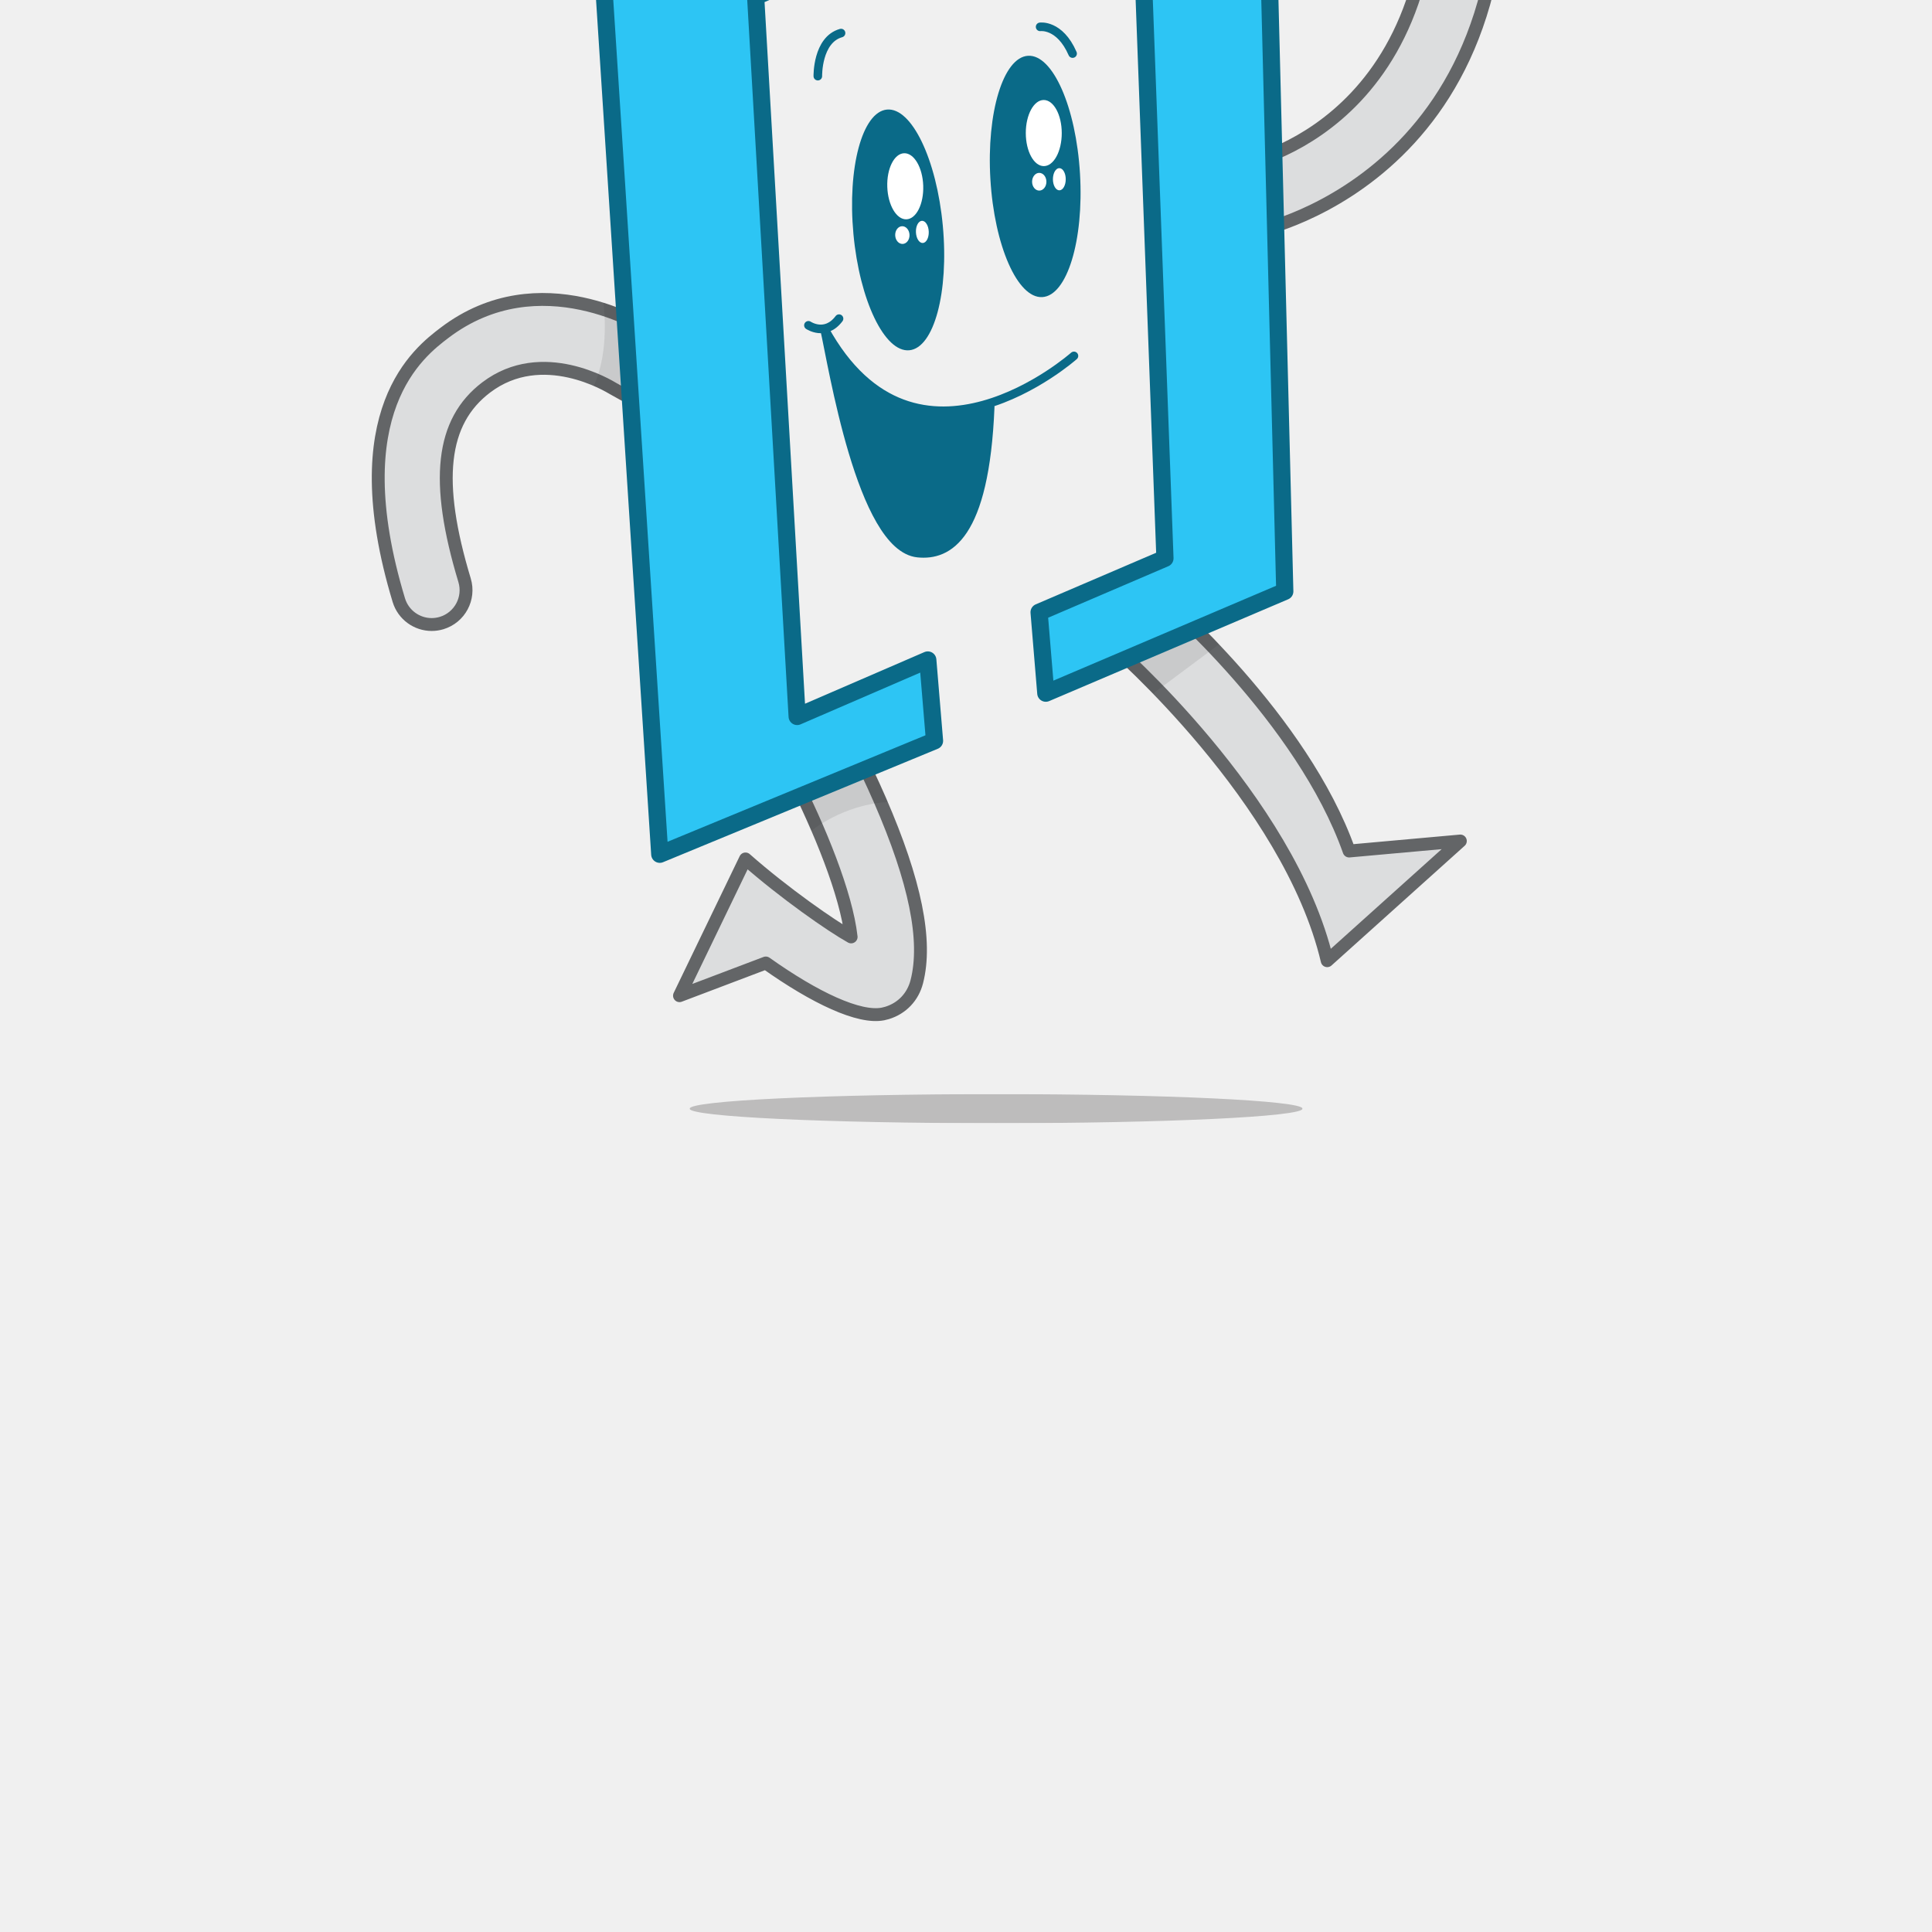
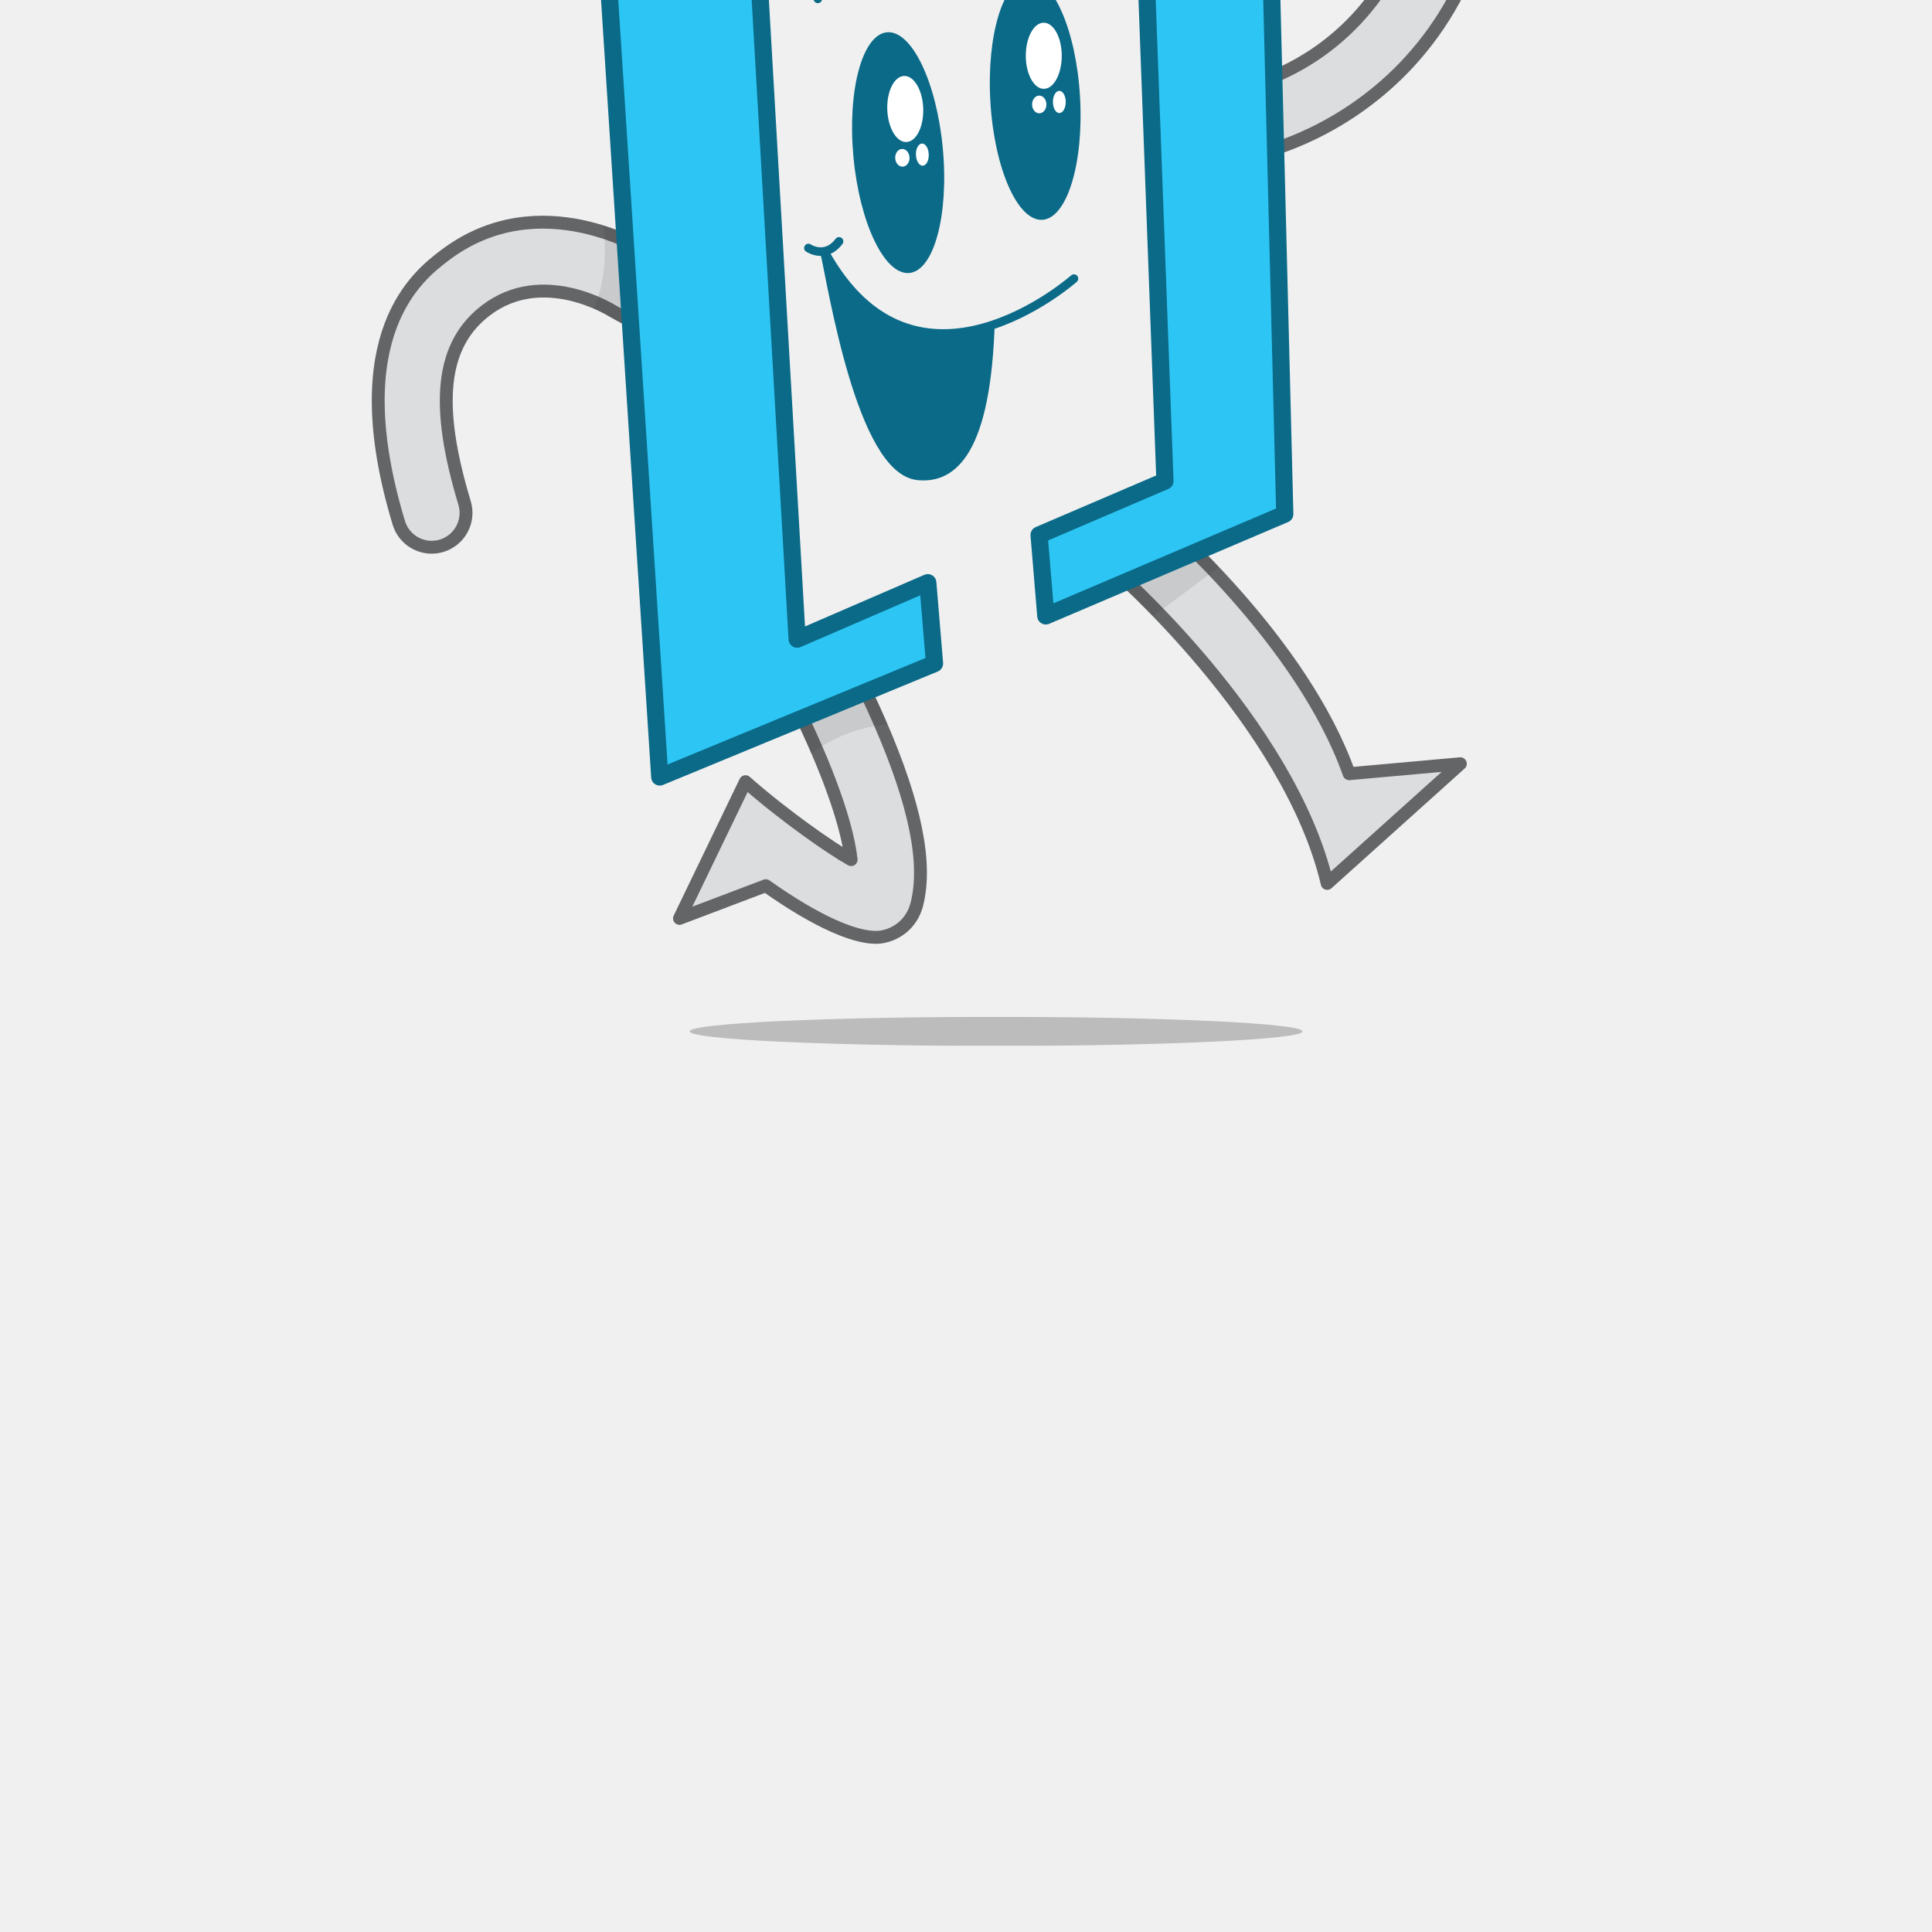
<svg xmlns="http://www.w3.org/2000/svg" viewBox="0 0 300 300" height="300" width="300" xml:space="preserve" id="svg3732" version="1.1">
  <defs id="defs3736">
    <clipPath id="clipPath3748" clipPathUnits="userSpaceOnUse">
      <path id="path3746" d="M 0,612 H 792 V 0 H 0 Z" />
    </clipPath>
    <clipPath id="clipPath3756" clipPathUnits="userSpaceOnUse">
      <path id="path3754" d="m 290.296,244.769 h 51.447 v -3.389 h -51.447 z" />
    </clipPath>
    <clipPath id="clipPath3772" clipPathUnits="userSpaceOnUse">
      <path id="path3770" d="m 329.629,384.769 h 51.448 v -3.389 h -51.448 z" />
    </clipPath>
    <clipPath id="clipPath3788" clipPathUnits="userSpaceOnUse">
      <path id="path3786" d="m 217.963,363.102 h 51.447 v -3.389 h -51.447 z" />
    </clipPath>
    <clipPath id="clipPath3804" clipPathUnits="userSpaceOnUse">
      <path id="path3802" d="m 144.105,340.83 h 29.297 v -3.389 h -29.297 z" />
    </clipPath>
    <clipPath id="clipPath3820" clipPathUnits="userSpaceOnUse">
      <path id="path3818" d="m 128.42,348.045 h 29.297 v -3.389 H 128.42 Z" />
    </clipPath>
    <clipPath id="clipPath3840" clipPathUnits="userSpaceOnUse">
      <path id="path3838" d="m 239.535,251.447 h 2.081 V 239.36 h -2.081 z" />
    </clipPath>
    <clipPath id="clipPath3864" clipPathUnits="userSpaceOnUse">
      <path id="path3862" d="m 194.314,219.042 h 10.168 v -5.922 h -10.168 z" />
    </clipPath>
    <clipPath id="clipPath3888" clipPathUnits="userSpaceOnUse">
      <path id="path3886" d="m 162.933,238.514 h 9.094 v -7.645 h -9.094 z" />
    </clipPath>
    <clipPath id="clipPath3912" clipPathUnits="userSpaceOnUse">
      <path id="path3910" d="m 169.644,287.097 h 9.21 v -11.469 h -9.21 z" />
    </clipPath>
    <clipPath id="clipPath3936" clipPathUnits="userSpaceOnUse">
      <path id="path3934" d="m 360.935,440.125 h 7.713 V 435.8 h -7.713 z" />
    </clipPath>
    <clipPath id="clipPath3968" clipPathUnits="userSpaceOnUse">
      <path id="path3966" d="m 257.197,411.522 h 3.434 v -11.21 h -3.434 z" />
    </clipPath>
    <clipPath id="clipPath3992" clipPathUnits="userSpaceOnUse">
      <path id="path3990" d="m 236.713,390.038 h 10.94 v -8.095 h -10.94 z" />
    </clipPath>
    <clipPath id="clipPath4016" clipPathUnits="userSpaceOnUse">
      <path id="path4014" d="m 156.953,366.577 h 9.489 v -5.736 h -9.489 z" />
    </clipPath>
    <clipPath id="clipPath4040" clipPathUnits="userSpaceOnUse">
      <path id="path4038" d="m 141.622,372.79 h 9.498 v -5.741 h -9.498 z" />
    </clipPath>
    <clipPath id="clipPath4064" clipPathUnits="userSpaceOnUse">
      <path id="path4062" d="m 295.232,279.56 h 9.541 v -1.759 h -9.541 z" />
    </clipPath>
    <clipPath id="clipPath4088" clipPathUnits="userSpaceOnUse">
      <path id="path4086" d="m 319.504,279.03 h 12.183 v -1.436 h -12.183 z" />
    </clipPath>
    <clipPath id="clipPath4112" clipPathUnits="userSpaceOnUse">
      <path id="path4110" d="m 273.382,329.411 h 3.565 v -11.744 h -3.565 z" />
    </clipPath>
    <clipPath id="clipPath4136" clipPathUnits="userSpaceOnUse">
      <path id="path4134" d="m 350.355,329.975 h 1.855 v -11.362 h -1.855 z" />
    </clipPath>
    <clipPath id="clipPath4160" clipPathUnits="userSpaceOnUse">
      <path id="path4158" d="m 215.915,440.787 h 4.006 v -11.48 h -4.006 z" />
    </clipPath>
    <clipPath id="clipPath4184" clipPathUnits="userSpaceOnUse">
      <path id="path4182" d="m 248.574,451.393 h 5.328 v -11.279 h -5.328 z" />
    </clipPath>
    <clipPath id="clipPath4208" clipPathUnits="userSpaceOnUse">
      <path id="path4206" d="m 364.219,167.965 h 10.321 v -8.694 h -10.321 z" />
    </clipPath>
    <clipPath id="clipPath4232" clipPathUnits="userSpaceOnUse">
      <path id="path4230" d="m 304.494,141.069 h 14.455 v -5.417 h -14.455 z" />
    </clipPath>
    <clipPath id="clipPath4264" clipPathUnits="userSpaceOnUse">
      <path id="path4262" d="m 376.593,115.526 h 7.045 v -8.897 h -7.045 z" />
    </clipPath>
    <clipPath id="clipPath4280" clipPathUnits="userSpaceOnUse">
      <path id="path4278" d="m 333.898,95.037 h 9.877 v -3.162 h -9.877 z" />
    </clipPath>
    <clipPath id="clipPath4304" clipPathUnits="userSpaceOnUse">
      <path id="path4302" d="m 389.123,241.67 h 4.223 v -9.322 h -4.223 z" />
    </clipPath>
    <clipPath id="clipPath4328" clipPathUnits="userSpaceOnUse">
      <path id="path4326" d="m 459.224,255.26 h 2.293 v -10.238 h -2.293 z" />
    </clipPath>
    <clipPath id="clipPath4352" clipPathUnits="userSpaceOnUse">
      <path id="path4350" d="m 427.832,177.225 h 8.771 v -9.813 h -8.771 z" />
    </clipPath>
    <clipPath id="clipPath4368" clipPathUnits="userSpaceOnUse">
      <path id="path4366" d="m 437.597,202.676 h 9.371 v -9.935 h -9.371 z" />
    </clipPath>
    <clipPath id="clipPath4392" clipPathUnits="userSpaceOnUse">
      <path id="path4390" d="m 418.855,196.919 h 13.376 v -5.938 h -13.376 z" />
    </clipPath>
    <clipPath id="clipPath4416" clipPathUnits="userSpaceOnUse">
      <path id="path4414" d="m 578.728,370.725 h 4.401 v -9.386 h -4.401 z" />
    </clipPath>
    <clipPath id="clipPath4440" clipPathUnits="userSpaceOnUse">
      <path id="path4438" d="m 670.593,397.563 h 8.2 v -6.428 h -8.2 z" />
    </clipPath>
    <clipPath id="clipPath4464" clipPathUnits="userSpaceOnUse">
      <path id="path4462" d="m 641.192,341.492 h 9.178 v -7.749 h -9.178 z" />
    </clipPath>
    <clipPath id="clipPath4480" clipPathUnits="userSpaceOnUse">
      <path id="path4478" d="m 631.845,365.636 h 11.539 v -2.222 h -11.539 z" />
    </clipPath>
    <clipPath id="clipPath4504" clipPathUnits="userSpaceOnUse">
      <path id="path4502" d="m 620.702,361.598 h 6.812 v -8.493 h -6.812 z" />
    </clipPath>
    <clipPath id="clipPath4528" clipPathUnits="userSpaceOnUse">
      <path id="path4526" d="m 522.269,177.776 h 10.452 v -7.263 h -10.452 z" />
    </clipPath>
    <clipPath id="clipPath4552" clipPathUnits="userSpaceOnUse">
      <path id="path4550" d="m 559.772,194.233 h 11.522 v -7.737 h -11.522 z" />
    </clipPath>
    <clipPath id="clipPath4584" clipPathUnits="userSpaceOnUse">
      <path id="path4582" d="m 498.476,232.016 h 5.017 v -11.773 h -5.017 z" />
    </clipPath>
    <clipPath id="clipPath4608" clipPathUnits="userSpaceOnUse">
      <path id="path4606" d="m 471.244,382.481 h 9.774 v -7.637 h -9.774 z" />
    </clipPath>
    <clipPath id="clipPath4632" clipPathUnits="userSpaceOnUse">
      <path id="path4630" d="m 450.293,378.101 h 10.08 v -5.72 h -10.08 z" />
    </clipPath>
    <clipPath id="clipPath4788" clipPathUnits="userSpaceOnUse">
      <path id="path4786" d="M 612.688,400.121 C 583.147,386.172 570.46,350.79 584.408,321.249 v 0 l 35.935,16.966 c -4.593,9.729 -0.415,21.379 9.312,25.972 v 0 c 9.727,4.592 21.377,0.416 25.97,-9.312 v 0 l 35.935,16.967 c -10.102,21.394 -31.444,33.948 -53.668,33.948 v 0 c -8.464,0 -17.056,-1.821 -25.204,-5.669" />
    </clipPath>
    <clipPath id="clipPath4808" clipPathUnits="userSpaceOnUse">
      <path id="path4806" d="M 0,612 H 792 V 0 H 0 Z" />
    </clipPath>
    <clipPath id="clipPath4916" clipPathUnits="userSpaceOnUse">
      <path id="path4914" d="m 365.016,135.878 h 11.321 v -7.024 h -11.321 z" />
    </clipPath>
    <clipPath id="clipPath5112" clipPathUnits="userSpaceOnUse">
      <path id="path5110" d="m 225.428,458.246 h 3.82 v -2.289 h -3.82 z" />
    </clipPath>
    <clipPath id="clipPath5208" clipPathUnits="userSpaceOnUse">
      <path id="path5206" d="m 221.623,221.93 h 16.338 v -5.52 h -16.338 z" />
    </clipPath>
    <clipPath id="clipPath5260" clipPathUnits="userSpaceOnUse">
      <path id="path5258" d="m 193.057,255.387 h 10.875 v -2.398 h -10.875 z" />
    </clipPath>
    <clipPath id="clipPath5300" clipPathUnits="userSpaceOnUse">
      <path id="path5298" d="m 611.186,312.519 h 62.446 v -3.388 h -62.446 z" />
    </clipPath>
    <clipPath id="clipPath5316" clipPathUnits="userSpaceOnUse">
      <path id="path5314" d="m 496.975,305.853 h 37.324 v -3.389 h -37.324 z" />
    </clipPath>
    <clipPath id="clipPath5332" clipPathUnits="userSpaceOnUse">
      <path id="path5330" d="m 509.641,139.853 h 71.389 v -3.389 h -71.389 z" />
    </clipPath>
    <clipPath id="clipPath5348" clipPathUnits="userSpaceOnUse">
      <path id="path5346" d="m 414.916,142.542 h 51.491 v -3.389 h -51.491 z" />
    </clipPath>
    <clipPath id="clipPath5364" clipPathUnits="userSpaceOnUse">
      <path id="path5362" d="m 123.748,163.911 h 85.266 v -3.388 h -85.266 z" />
    </clipPath>
    <clipPath id="clipPath5380" clipPathUnits="userSpaceOnUse">
      <path id="path5378" d="m 314.166,64.542 h 82.929 v -3.389 h -82.929 z" />
    </clipPath>
    <clipPath id="clipPath5396" clipPathUnits="userSpaceOnUse">
      <path id="path5394" d="m 209.315,310.415 h 2.239 v -8.484 h -2.239 z" />
    </clipPath>
    <clipPath id="clipPath5412" clipPathUnits="userSpaceOnUse">
      <path id="path5410" d="m 214.305,315.999 h 2.282 v -7.461 h -2.282 z" />
    </clipPath>
    <clipPath id="clipPath5432" clipPathUnits="userSpaceOnUse">
      <path id="path5430" d="m 348.749,436.688 h 5.063 v -9.485 h -5.063 z" />
    </clipPath>
    <clipPath clipPathUnits="userSpaceOnUse" id="clipPath6386">
      <path d="M 0,612 H 792 V 0 H 0 Z" id="path6384" />
    </clipPath>
    <clipPath clipPathUnits="userSpaceOnUse" id="clipPath6394">
      <path d="m 290.296,244.769 h 51.447 v -3.389 h -51.447 z" id="path6392" />
    </clipPath>
    <clipPath clipPathUnits="userSpaceOnUse" id="clipPath6410">
      <path d="m 329.629,384.769 h 51.448 v -3.389 h -51.448 z" id="path6408" />
    </clipPath>
    <clipPath clipPathUnits="userSpaceOnUse" id="clipPath6426">
      <path d="m 217.963,363.102 h 51.447 v -3.389 h -51.447 z" id="path6424" />
    </clipPath>
    <clipPath clipPathUnits="userSpaceOnUse" id="clipPath6442">
      <path d="m 144.105,340.83 h 29.297 v -3.389 h -29.297 z" id="path6440" />
    </clipPath>
    <clipPath clipPathUnits="userSpaceOnUse" id="clipPath6458">
      <path d="m 128.42,348.045 h 29.297 v -3.389 H 128.42 Z" id="path6456" />
    </clipPath>
    <clipPath clipPathUnits="userSpaceOnUse" id="clipPath6478">
      <path d="m 239.535,251.447 h 2.081 V 239.36 h -2.081 z" id="path6476" />
    </clipPath>
    <clipPath clipPathUnits="userSpaceOnUse" id="clipPath6502">
      <path d="m 194.314,219.042 h 10.168 v -5.922 h -10.168 z" id="path6500" />
    </clipPath>
    <clipPath clipPathUnits="userSpaceOnUse" id="clipPath6526">
      <path d="m 162.933,238.514 h 9.094 v -7.645 h -9.094 z" id="path6524" />
    </clipPath>
    <clipPath clipPathUnits="userSpaceOnUse" id="clipPath6550">
      <path d="m 169.644,287.097 h 9.21 v -11.469 h -9.21 z" id="path6548" />
    </clipPath>
    <clipPath clipPathUnits="userSpaceOnUse" id="clipPath6574">
      <path d="m 360.935,440.125 h 7.713 V 435.8 h -7.713 z" id="path6572" />
    </clipPath>
    <clipPath clipPathUnits="userSpaceOnUse" id="clipPath6606">
      <path d="m 257.197,411.522 h 3.434 v -11.21 h -3.434 z" id="path6604" />
    </clipPath>
    <clipPath clipPathUnits="userSpaceOnUse" id="clipPath6630">
      <path d="m 236.713,390.038 h 10.94 v -8.095 h -10.94 z" id="path6628" />
    </clipPath>
    <clipPath clipPathUnits="userSpaceOnUse" id="clipPath6654">
      <path d="m 156.953,366.577 h 9.489 v -5.736 h -9.489 z" id="path6652" />
    </clipPath>
    <clipPath clipPathUnits="userSpaceOnUse" id="clipPath6678">
      <path d="m 141.622,372.79 h 9.498 v -5.741 h -9.498 z" id="path6676" />
    </clipPath>
    <clipPath clipPathUnits="userSpaceOnUse" id="clipPath6702">
      <path d="m 295.232,279.56 h 9.541 v -1.759 h -9.541 z" id="path6700" />
    </clipPath>
    <clipPath clipPathUnits="userSpaceOnUse" id="clipPath6726">
      <path d="m 319.504,279.03 h 12.183 v -1.436 h -12.183 z" id="path6724" />
    </clipPath>
    <clipPath clipPathUnits="userSpaceOnUse" id="clipPath6750">
      <path d="m 273.382,329.411 h 3.565 v -11.744 h -3.565 z" id="path6748" />
    </clipPath>
    <clipPath clipPathUnits="userSpaceOnUse" id="clipPath6774">
      <path d="m 350.355,329.975 h 1.855 v -11.362 h -1.855 z" id="path6772" />
    </clipPath>
    <clipPath clipPathUnits="userSpaceOnUse" id="clipPath6798">
      <path d="m 215.915,440.787 h 4.006 v -11.48 h -4.006 z" id="path6796" />
    </clipPath>
    <clipPath clipPathUnits="userSpaceOnUse" id="clipPath6822">
      <path d="m 248.574,451.393 h 5.328 v -11.279 h -5.328 z" id="path6820" />
    </clipPath>
    <clipPath clipPathUnits="userSpaceOnUse" id="clipPath6846">
      <path d="m 364.219,167.965 h 10.321 v -8.694 h -10.321 z" id="path6844" />
    </clipPath>
    <clipPath clipPathUnits="userSpaceOnUse" id="clipPath6870">
      <path d="m 304.494,141.069 h 14.455 v -5.417 h -14.455 z" id="path6868" />
    </clipPath>
    <clipPath clipPathUnits="userSpaceOnUse" id="clipPath6902">
      <path d="m 376.593,115.526 h 7.045 v -8.897 h -7.045 z" id="path6900" />
    </clipPath>
    <clipPath clipPathUnits="userSpaceOnUse" id="clipPath6918">
      <path d="m 333.898,95.037 h 9.877 v -3.162 h -9.877 z" id="path6916" />
    </clipPath>
    <clipPath clipPathUnits="userSpaceOnUse" id="clipPath6942">
      <path d="m 389.123,241.67 h 4.223 v -9.322 h -4.223 z" id="path6940" />
    </clipPath>
    <clipPath clipPathUnits="userSpaceOnUse" id="clipPath6966">
      <path d="m 459.224,255.26 h 2.293 v -10.238 h -2.293 z" id="path6964" />
    </clipPath>
    <clipPath clipPathUnits="userSpaceOnUse" id="clipPath6990">
      <path d="m 427.832,177.225 h 8.771 v -9.813 h -8.771 z" id="path6988" />
    </clipPath>
    <clipPath clipPathUnits="userSpaceOnUse" id="clipPath7006">
      <path d="m 437.597,202.676 h 9.371 v -9.935 h -9.371 z" id="path7004" />
    </clipPath>
    <clipPath clipPathUnits="userSpaceOnUse" id="clipPath7030">
      <path d="m 418.855,196.919 h 13.376 v -5.938 h -13.376 z" id="path7028" />
    </clipPath>
    <clipPath clipPathUnits="userSpaceOnUse" id="clipPath7054">
      <path d="m 578.728,370.725 h 4.401 v -9.386 h -4.401 z" id="path7052" />
    </clipPath>
    <clipPath clipPathUnits="userSpaceOnUse" id="clipPath7078">
      <path d="m 670.593,397.563 h 8.2 v -6.428 h -8.2 z" id="path7076" />
    </clipPath>
    <clipPath clipPathUnits="userSpaceOnUse" id="clipPath7102">
      <path d="m 641.192,341.492 h 9.178 v -7.749 h -9.178 z" id="path7100" />
    </clipPath>
    <clipPath clipPathUnits="userSpaceOnUse" id="clipPath7118">
      <path d="m 631.845,365.636 h 11.539 v -2.222 h -11.539 z" id="path7116" />
    </clipPath>
    <clipPath clipPathUnits="userSpaceOnUse" id="clipPath7142">
      <path d="m 620.702,361.598 h 6.812 v -8.493 h -6.812 z" id="path7140" />
    </clipPath>
    <clipPath clipPathUnits="userSpaceOnUse" id="clipPath7166">
      <path d="m 522.269,177.776 h 10.452 v -7.263 h -10.452 z" id="path7164" />
    </clipPath>
    <clipPath clipPathUnits="userSpaceOnUse" id="clipPath7190">
      <path d="m 559.772,194.233 h 11.522 v -7.737 h -11.522 z" id="path7188" />
    </clipPath>
    <clipPath clipPathUnits="userSpaceOnUse" id="clipPath7222">
      <path d="m 498.476,232.016 h 5.017 v -11.773 h -5.017 z" id="path7220" />
    </clipPath>
    <clipPath clipPathUnits="userSpaceOnUse" id="clipPath7246">
      <path d="m 471.244,382.481 h 9.774 v -7.637 h -9.774 z" id="path7244" />
    </clipPath>
    <clipPath clipPathUnits="userSpaceOnUse" id="clipPath7270">
      <path d="m 450.293,378.101 h 10.08 v -5.72 h -10.08 z" id="path7268" />
    </clipPath>
    <clipPath clipPathUnits="userSpaceOnUse" id="clipPath7426">
      <path d="M 612.688,400.121 C 583.147,386.172 570.46,350.79 584.408,321.249 v 0 l 35.935,16.966 c -4.593,9.729 -0.415,21.379 9.312,25.972 v 0 c 9.727,4.592 21.377,0.416 25.97,-9.312 v 0 l 35.935,16.967 c -10.102,21.394 -31.444,33.948 -53.668,33.948 v 0 c -8.464,0 -17.056,-1.821 -25.204,-5.669" id="path7424" />
    </clipPath>
    <clipPath clipPathUnits="userSpaceOnUse" id="clipPath7446">
      <path d="M 0,612 H 792 V 0 H 0 Z" id="path7444" />
    </clipPath>
    <clipPath clipPathUnits="userSpaceOnUse" id="clipPath7554">
      <path d="m 365.016,135.878 h 11.321 v -7.024 h -11.321 z" id="path7552" />
    </clipPath>
    <clipPath clipPathUnits="userSpaceOnUse" id="clipPath7750">
      <path d="m 225.428,458.246 h 3.82 v -2.289 h -3.82 z" id="path7748" />
    </clipPath>
    <clipPath clipPathUnits="userSpaceOnUse" id="clipPath7846">
      <path d="m 221.623,221.93 h 16.338 v -5.52 h -16.338 z" id="path7844" />
    </clipPath>
    <clipPath clipPathUnits="userSpaceOnUse" id="clipPath7898">
      <path d="m 193.057,255.387 h 10.875 v -2.398 h -10.875 z" id="path7896" />
    </clipPath>
    <clipPath clipPathUnits="userSpaceOnUse" id="clipPath7938">
      <path d="m 611.186,312.519 h 62.446 v -3.388 h -62.446 z" id="path7936" />
    </clipPath>
    <clipPath clipPathUnits="userSpaceOnUse" id="clipPath7954">
      <path d="m 496.975,305.853 h 37.324 v -3.389 h -37.324 z" id="path7952" />
    </clipPath>
    <clipPath clipPathUnits="userSpaceOnUse" id="clipPath7970">
      <path d="m 509.641,139.853 h 71.389 v -3.389 h -71.389 z" id="path7968" />
    </clipPath>
    <clipPath clipPathUnits="userSpaceOnUse" id="clipPath7986">
      <path d="m 414.916,142.542 h 51.491 v -3.389 h -51.491 z" id="path7984" />
    </clipPath>
    <clipPath clipPathUnits="userSpaceOnUse" id="clipPath8002">
      <path d="m 123.748,163.911 h 85.266 v -3.388 h -85.266 z" id="path8000" />
    </clipPath>
    <clipPath clipPathUnits="userSpaceOnUse" id="clipPath8018">
      <path d="m 314.166,64.542 h 82.929 v -3.389 h -82.929 z" id="path8016" />
    </clipPath>
    <clipPath clipPathUnits="userSpaceOnUse" id="clipPath8034">
      <path d="m 209.315,310.415 h 2.239 v -8.484 h -2.239 z" id="path8032" />
    </clipPath>
    <clipPath clipPathUnits="userSpaceOnUse" id="clipPath8050">
      <path d="m 214.305,315.999 h 2.282 v -7.461 h -2.282 z" id="path8048" />
    </clipPath>
    <clipPath clipPathUnits="userSpaceOnUse" id="clipPath8070">
      <path d="m 348.749,436.688 h 5.063 v -9.485 h -5.063 z" id="path8068" />
    </clipPath>
  </defs>
-   <g style="display:inline" transform="matrix(1.333333,0,0,-1.333333,0,212)" id="g3740">
+   <g style="display:inline" transform="matrix(1.333333,0,0,-1.333333,0,200)" id="g3740">
    <g transform="translate(-429.3319,-108.2734)" id="g11355">
      <path id="path4516" style="fill:#dcddde;fill-opacity:1;fill-rule:nonzero;stroke:none" d="m 531.812,174.083 c -1.003,2.307 -2.037,4.451 -2.963,6.281 l -7.275,-3.298 c 3.221,-6.319 6.319,-13.916 6.88,-18.905 -2.278,1.268 -7.749,5.069 -12.303,9.079 l -7.685,-15.923 10.051,3.808 c 5.749,-4.08 10.887,-6.486 13.649,-5.937 0.165,0.034 0.325,0.074 0.479,0.121 1.74,0.536 3,1.862 3.457,3.638 1.226,4.775 -0.177,11.689 -4.29,21.136" />
      <path id="path4520" style="fill:none;stroke:#636567;stroke-width:1.5;stroke-linecap:butt;stroke-linejoin:round;stroke-miterlimit:10;stroke-dasharray:none;stroke-opacity:1" d="m 531.812,174.083 c -1.003,2.307 -2.037,4.451 -2.963,6.281 l -7.275,-3.298 c 3.221,-6.319 6.319,-13.916 6.88,-18.905 -2.278,1.268 -7.749,5.069 -12.303,9.079 l -7.685,-15.923 10.051,3.808 c 5.749,-4.08 10.887,-6.486 13.649,-5.937 0.165,0.034 0.325,0.074 0.479,0.121 1.74,0.536 3,1.862 3.457,3.638 1.226,4.775 -0.177,11.689 -4.29,21.136 z" />
      <g clip-path="url(#clipPath4528)" id="g4534" style="opacity:0.1">
        <g transform="translate(523.8115,170.5127)" id="g4532">
          <path d="M 0,0 C 0,0 3.703,3.066 8.91,3.355 8.408,4.59 7.29,7.001 7.116,7.251 6.942,7.502 -1.312,3.703 -1.543,3.549 -1.389,3.201 -0.135,0.348 0,0" style="fill:#231f20;fill-opacity:1;fill-rule:nonzero;stroke:none" id="path4530" />
        </g>
      </g>
      <path id="path4540" style="fill:#dcddde;fill-opacity:1;fill-rule:nonzero;stroke:none" d="m 586.45,168.165 c -5.45,15.435 -21.622,29.327 -22.178,29.839 l -5.422,-5.882 c 0.161,-0.147 20.604,-17.894 25.047,-36.731 l 15.506,13.939 z" />
      <path id="path4544" style="fill:none;stroke:#636567;stroke-width:1.5;stroke-linecap:butt;stroke-linejoin:round;stroke-miterlimit:10;stroke-dasharray:none;stroke-opacity:1" d="m 586.45,168.165 c -5.45,15.435 -21.622,29.327 -22.178,29.839 l -5.422,-5.882 c 0.161,-0.147 20.604,-17.894 25.047,-36.731 l 15.506,13.939 z" />
      <g clip-path="url(#clipPath4552)" id="g4558" style="opacity:0.1">
        <g transform="translate(563.6064,186.4951)" id="g4556">
          <path d="m 0,0 7.687,5.729 c 0,0 -1.159,1.462 -2.167,1.966 C 4.511,8.199 -3.633,4.07 -3.834,3.818 -3.675,3.643 -0.927,1.039 0,0" style="fill:#231f20;fill-opacity:1;fill-rule:nonzero;stroke:none" id="path4554" />
        </g>
      </g>
      <path id="path4564" style="fill:#dcddde;fill-opacity:1;fill-rule:nonzero;stroke:none" d="m 575.069,240.324 c -1.878,0 -3.554,1.33 -3.923,3.243 -0.417,2.164 0.993,4.256 3.152,4.682 1.126,0.231 26.373,5.874 21.053,43.589 -0.308,2.187 1.215,4.211 3.403,4.519 2.191,0.309 4.211,-1.215 4.519,-3.402 6.415,-45.488 -27.102,-52.492 -27.441,-52.558 -0.256,-0.049 -0.511,-0.073 -0.763,-0.073" />
      <path id="path4568" style="fill:none;stroke:#636567;stroke-width:1.5;stroke-linecap:butt;stroke-linejoin:round;stroke-miterlimit:10;stroke-dasharray:none;stroke-opacity:1" d="m 575.069,240.324 c -1.878,0 -3.554,1.33 -3.923,3.243 -0.417,2.164 0.993,4.256 3.152,4.682 1.126,0.231 26.373,5.874 21.053,43.589 -0.308,2.187 1.215,4.211 3.403,4.519 2.191,0.309 4.211,-1.215 4.519,-3.402 6.415,-45.488 -27.102,-52.492 -27.441,-52.558 -0.256,-0.049 -0.511,-0.073 -0.763,-0.073 z" />
      <path id="path4572" style="fill:#dcddde;fill-opacity:1;fill-rule:nonzero;stroke:none" d="m 479.604,194.542 c -1.717,0 -3.304,1.114 -3.827,2.843 -6.66,22.025 2.365,28.882 5.331,31.135 11.09,8.421 23.444,0.562 23.966,0.223 1.851,-1.204 2.376,-3.681 1.171,-5.534 -0.654,-1.003 -0.08,-2.606 -1.179,-2.767 -0.888,0.182 -0.836,-0.451 -4.341,1.586 -0.386,0.224 -8.229,5.094 -14.777,0.12 -5.232,-3.973 -6.006,-10.896 -2.513,-22.447 0.639,-2.115 -0.557,-4.347 -2.671,-4.987 -0.387,-0.116 -0.776,-0.172 -1.16,-0.172" />
      <path id="path4576" style="fill:none;stroke:#636567;stroke-width:1.5;stroke-linecap:butt;stroke-linejoin:round;stroke-miterlimit:10;stroke-dasharray:none;stroke-opacity:1" d="m 479.604,194.542 c -1.717,0 -3.304,1.114 -3.827,2.843 -6.66,22.025 2.365,28.882 5.331,31.135 11.09,8.421 23.444,0.562 23.966,0.223 1.851,-1.204 2.376,-3.681 1.171,-5.534 -0.654,-1.003 -0.08,-2.606 -1.179,-2.767 -0.888,0.182 -0.836,-0.451 -4.341,1.586 -0.386,0.224 -8.229,5.094 -14.777,0.12 -5.232,-3.973 -6.006,-10.896 -2.513,-22.447 0.639,-2.115 -0.557,-4.347 -2.671,-4.987 -0.387,-0.116 -0.776,-0.172 -1.16,-0.172 z" />
      <g clip-path="url(#clipPath4584)" id="g4590" style="opacity:0.1">
        <g transform="translate(499.6006,232.0156)" id="g4588">
          <path d="m 0,0 c 0,0 0.808,-5.542 -1.125,-9.682 0.873,-0.315 3.022,-1.647 3.99,-2.089 0.341,-0.156 1.054,9.728 1.027,10.142 C 3.588,-1.463 2.29,-0.69 0,0" style="fill:#231f20;fill-opacity:1;fill-rule:nonzero;stroke:none" id="path4586" />
        </g>
      </g>
      <path id="path4704" style="fill:#2dc5f4;fill-opacity:1;fill-rule:nonzero;stroke:none" d="m 532.725,285.408 0.809,-10.681 -16.201,-7.06 4.834,-83.834 15.216,6.58 0.784,-9.416 -32,-13.212 -6.667,103.382 z" />
      <path id="path4708" style="fill:none;stroke:#0a6a88;stroke-width:2;stroke-linecap:butt;stroke-linejoin:round;stroke-miterlimit:10;stroke-dasharray:none;stroke-opacity:1" d="m 532.725,285.408 0.809,-10.681 -16.201,-7.06 4.834,-83.834 15.216,6.58 0.784,-9.416 -32,-13.212 -6.667,103.382 z" />
      <path id="path4712" style="fill:#2dc5f4;fill-opacity:1;fill-rule:nonzero;stroke:none" d="m 550.343,195.969 0.782,-9.424 27.833,11.855 -2.666,105.683 -33.042,-14.458 0.736,-10.417 17.889,7.292 3.127,-84.248 z" />
      <path id="path4716" style="fill:none;stroke:#0a6a88;stroke-width:2;stroke-linecap:butt;stroke-linejoin:round;stroke-miterlimit:10;stroke-dasharray:none;stroke-opacity:1" d="m 550.343,195.969 0.782,-9.424 27.833,11.855 -2.666,105.683 -33.042,-14.458 0.736,-10.417 17.889,7.292 3.127,-84.248 z" />
      <path id="path4720" style="fill:#0a6a88;fill-opacity:1;fill-rule:nonzero;stroke:none" d="m 539.132,240.98 c 0.718,-7.741 -1.029,-14.232 -3.904,-14.499 -2.874,-0.267 -5.787,5.792 -6.505,13.533 -0.719,7.741 1.029,14.233 3.904,14.499 2.874,0.267 5.786,-5.792 6.505,-13.533" />
      <path id="path4724" style="fill:#ffffff;fill-opacity:1;fill-rule:nonzero;stroke:none" d="m 536.85,245.653 c 0.073,-2.125 -0.803,-3.881 -1.958,-3.921 -1.156,-0.04 -2.152,1.65 -2.227,3.775 -0.074,2.125 0.803,3.88 1.958,3.92 1.156,0.04 2.153,-1.649 2.227,-3.774" />
      <path id="path4728" style="fill:#ffffff;fill-opacity:1;fill-rule:nonzero;stroke:none" d="m 537.494,240.291 c 0.024,-0.713 -0.289,-1.303 -0.701,-1.316 -0.412,-0.015 -0.767,0.551 -0.791,1.264 -0.026,0.713 0.289,1.303 0.701,1.318 0.412,0.013 0.766,-0.553 0.791,-1.266" />
      <path id="path4732" style="fill:#ffffff;fill-opacity:1;fill-rule:nonzero;stroke:none" d="m 535.253,239.925 c 0.02,-0.569 -0.337,-1.043 -0.797,-1.06 -0.461,-0.015 -0.849,0.433 -0.869,1.002 -0.021,0.57 0.337,1.044 0.797,1.06 0.46,0.017 0.849,-0.433 0.869,-1.002" />
      <path id="path4736" style="fill:#0a6a88;fill-opacity:1;fill-rule:nonzero;stroke:none" d="m 555.108,247.034 c 0.459,-7.761 -1.505,-14.189 -4.386,-14.36 -2.882,-0.171 -5.591,5.982 -6.05,13.743 -0.46,7.761 1.504,14.189 4.386,14.36 2.882,0.171 5.59,-5.982 6.05,-13.743" />
      <path id="path4740" style="fill:#ffffff;fill-opacity:1;fill-rule:nonzero;stroke:none" d="m 552.983,251.781 c 0.003,-2.126 -0.932,-3.852 -2.088,-3.853 -1.156,-0.001 -2.096,1.721 -2.099,3.847 -0.003,2.126 0.931,3.852 2.087,3.853 1.157,0.002 2.096,-1.721 2.1,-3.847" />
      <path id="path4744" style="fill:#ffffff;fill-opacity:1;fill-rule:nonzero;stroke:none" d="m 553.448,246.401 c 10e-4,-0.714 -0.332,-1.292 -0.744,-1.293 -0.413,-10e-4 -0.748,0.577 -0.749,1.291 -10e-4,0.713 0.333,1.292 0.745,1.292 0.412,0.001 0.747,-0.577 0.748,-1.29" />
      <path id="path4748" style="fill:#ffffff;fill-opacity:1;fill-rule:nonzero;stroke:none" d="m 551.196,246.11 c 0.001,-0.57 -0.372,-1.032 -0.832,-1.033 -0.46,0 -0.834,0.461 -0.835,1.03 -0.001,0.57 0.371,1.032 0.832,1.033 0.46,0 0.834,-0.461 0.835,-1.03" />
      <path id="path4752" style="fill:none;stroke:#0a6a88;stroke-width:1;stroke-linecap:round;stroke-linejoin:round;stroke-miterlimit:10;stroke-dasharray:none;stroke-opacity:1" d="m 524.576,258.406 c 0,0 -0.085,4.234 2.704,5.017" />
      <path id="path4756" style="fill:none;stroke:#0a6a88;stroke-width:1;stroke-linecap:round;stroke-linejoin:round;stroke-miterlimit:10;stroke-dasharray:none;stroke-opacity:1" d="m 550.463,264.147 c 0,0 2.277,0.334 3.783,-3.113" />
      <path id="path4760" style="fill:#0a6a88;fill-opacity:1;fill-rule:nonzero;stroke:#0a6a88;stroke-width:1;stroke-linecap:round;stroke-linejoin:round;stroke-miterlimit:10;stroke-dasharray:none;stroke-opacity:1" d="m 554.403,225.826 c 0,0 -18.378,-16.291 -29.056,3.142 0.947,-4.109 4.264,-25.415 10.862,-26.108 3.543,-0.371 7.829,1.87 8.44,17.016" />
      <path id="path4764" style="fill:none;stroke:#0a6a88;stroke-width:1;stroke-linecap:round;stroke-linejoin:round;stroke-miterlimit:10;stroke-dasharray:none;stroke-opacity:1" d="m 523.481,229.388 c 0,0 1.97,-1.342 3.565,0.776" />
      <path id="path4768" style="fill:#dcddde;fill-opacity:1;fill-rule:nonzero;stroke:#636567;stroke-width:1.5;stroke-linecap:round;stroke-linejoin:round;stroke-miterlimit:10;stroke-dasharray:none;stroke-opacity:1" d="m 591.508,297.056 c 0,0 -1.638,-4.862 0.852,-9.069" />
      <path id="path4772" style="fill:#dcddde;fill-opacity:1;fill-rule:nonzero;stroke:#636567;stroke-width:1.5;stroke-linecap:round;stroke-linejoin:round;stroke-miterlimit:10;stroke-dasharray:none;stroke-opacity:1" d="m 588.171,294.825 c 0,0 -0.986,-2.929 0.513,-5.463" />
      <path id="path4776" style="fill:#dcddde;fill-opacity:1;fill-rule:nonzero;stroke:#636567;stroke-width:1.5;stroke-linecap:round;stroke-linejoin:round;stroke-miterlimit:10;stroke-dasharray:none;stroke-opacity:1" d="m 605.448,298.712 c 0,0 2.757,-4.327 1.351,-9.01" />
      <path id="path4780" style="fill:#dcddde;fill-opacity:1;fill-rule:nonzero;stroke:#636567;stroke-width:1.5;stroke-linecap:round;stroke-linejoin:round;stroke-miterlimit:10;stroke-dasharray:none;stroke-opacity:1" d="m 609.223,297.347 c 0,0 1.661,-2.605 0.814,-5.425" />
      <g clip-path="url(#clipPath5332)" id="g5338" style="opacity:0.25">
        <g transform="translate(581.0293,138.1582)" id="g5336">
          <path d="m 0,0 c 0,-0.936 -15.98,-1.694 -35.693,-1.694 -19.714,0 -35.695,0.758 -35.695,1.694 0,0.936 15.981,1.694 35.695,1.694 C -15.98,1.694 0,0.936 0,0" style="fill:#231f20;fill-opacity:1;fill-rule:nonzero;stroke:none" id="path5334" />
        </g>
      </g>
    </g>
  </g>
</svg>
